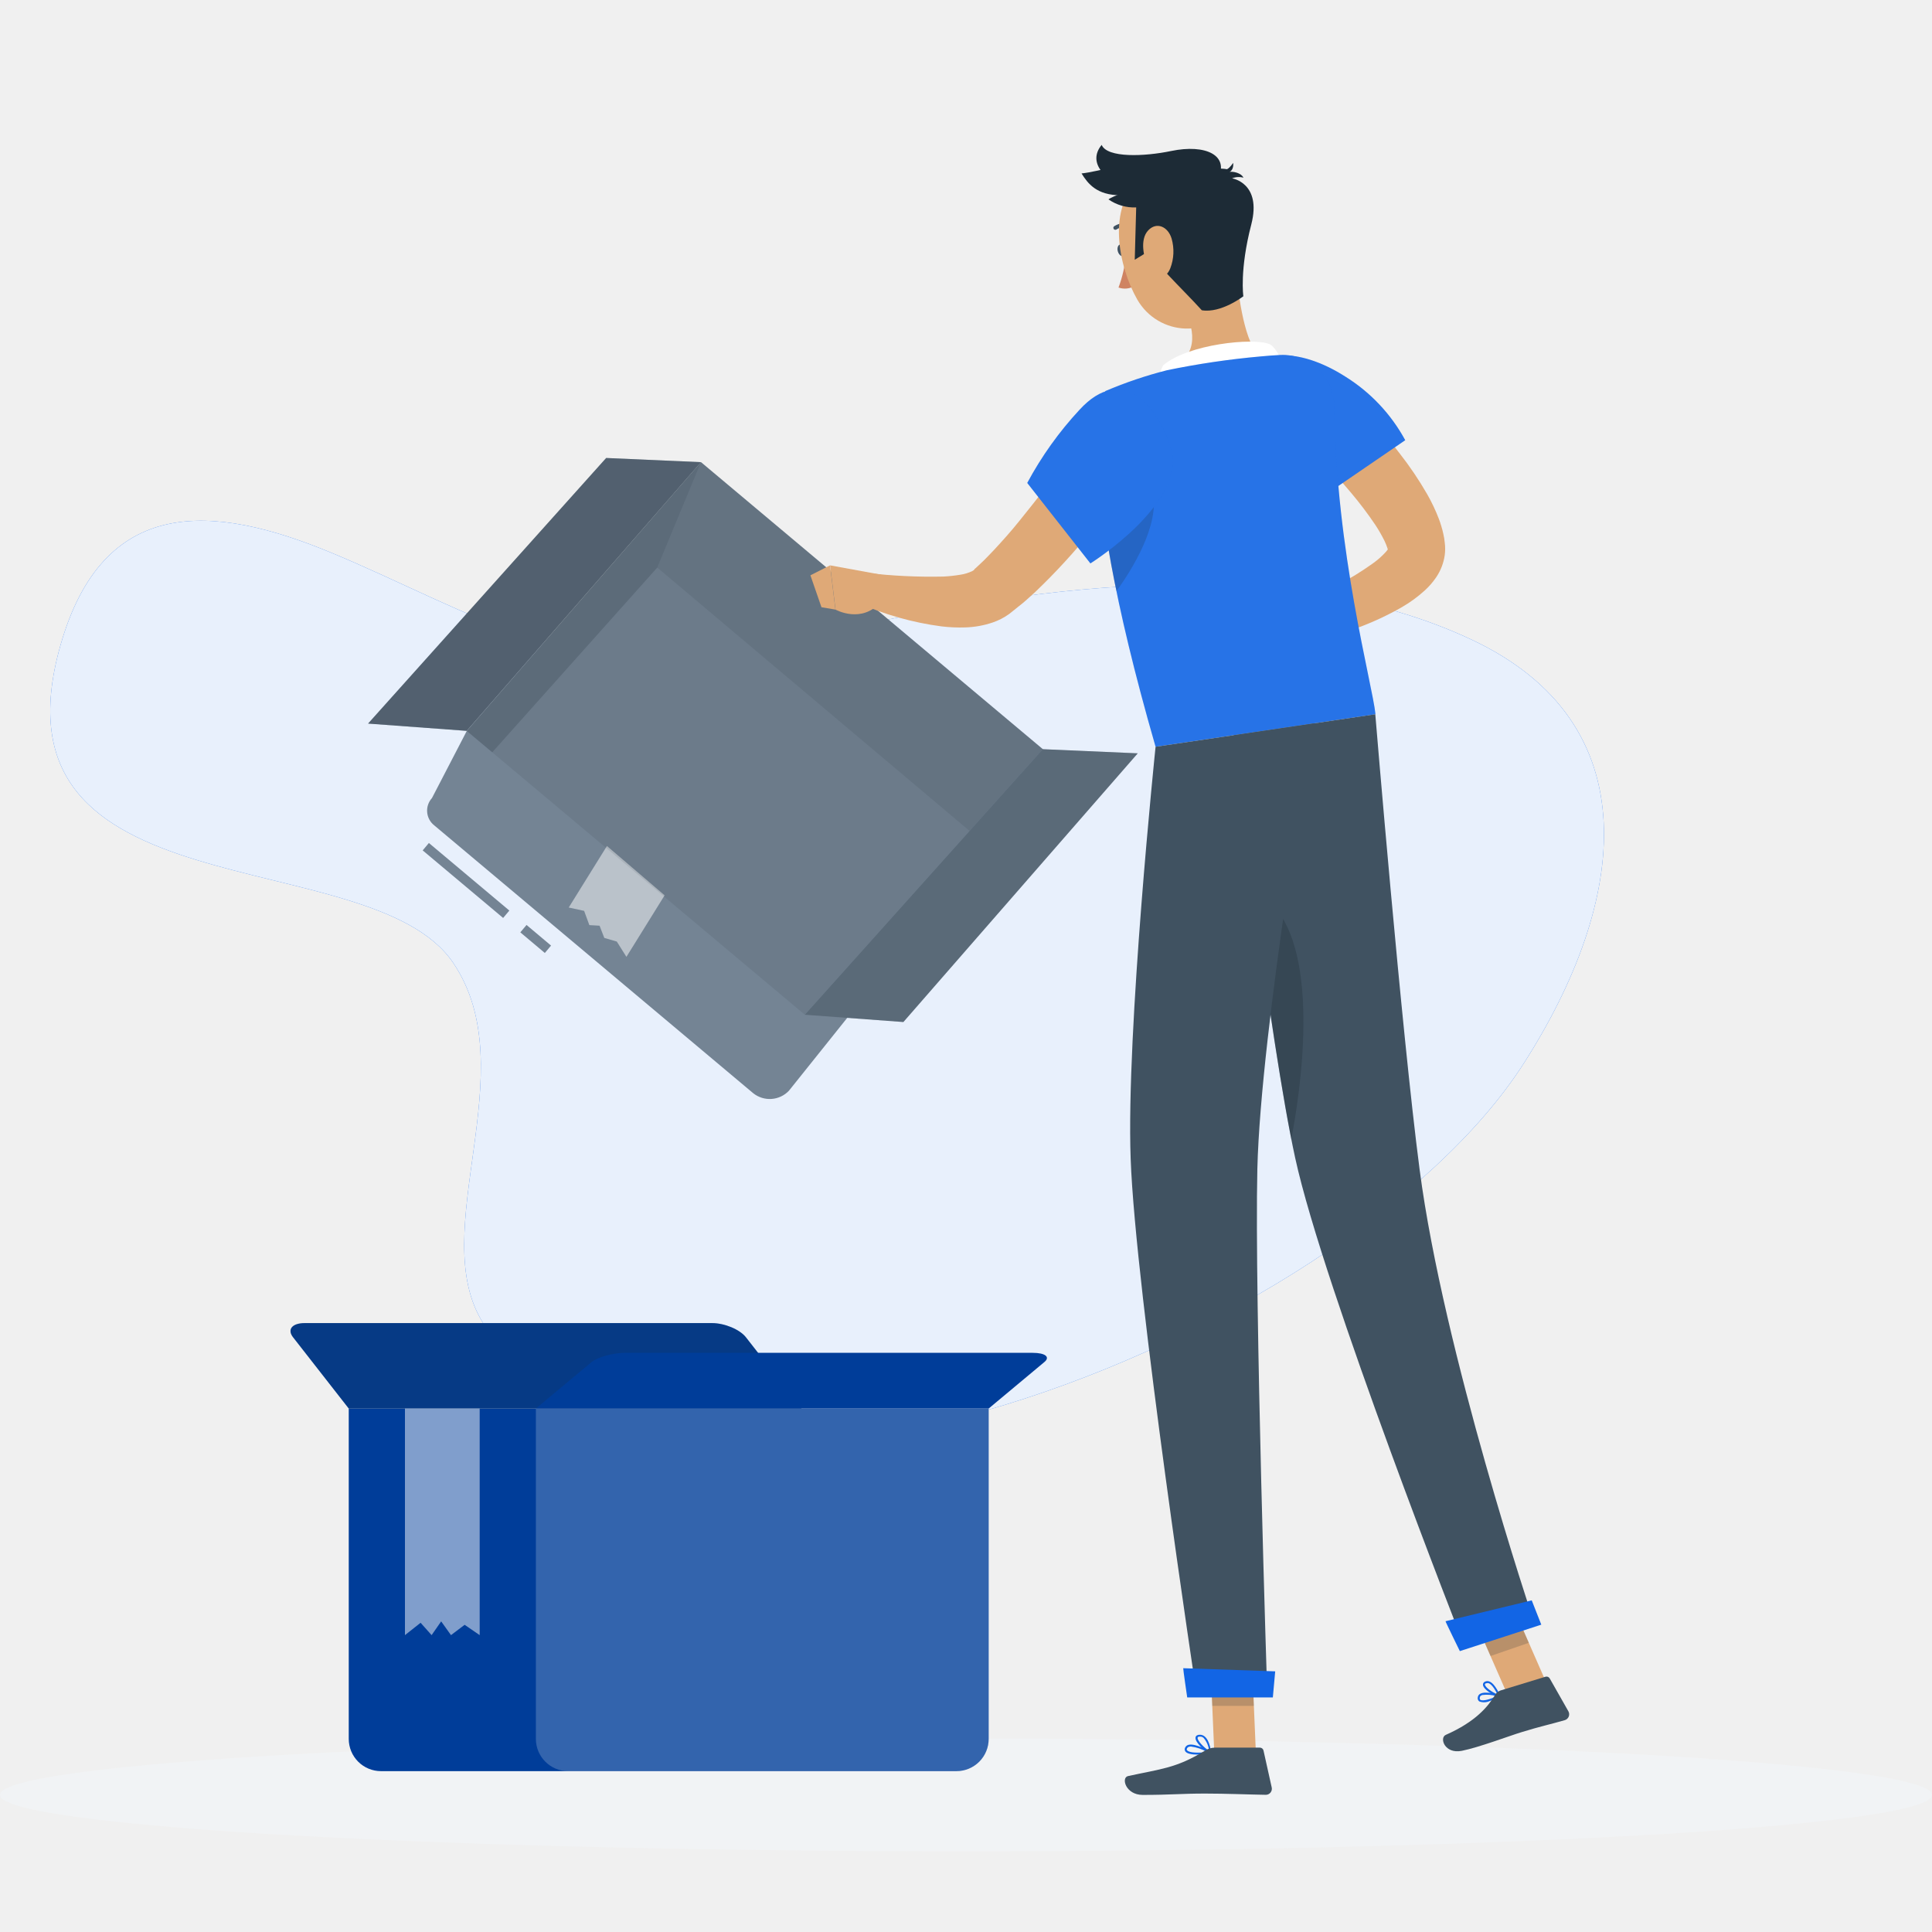
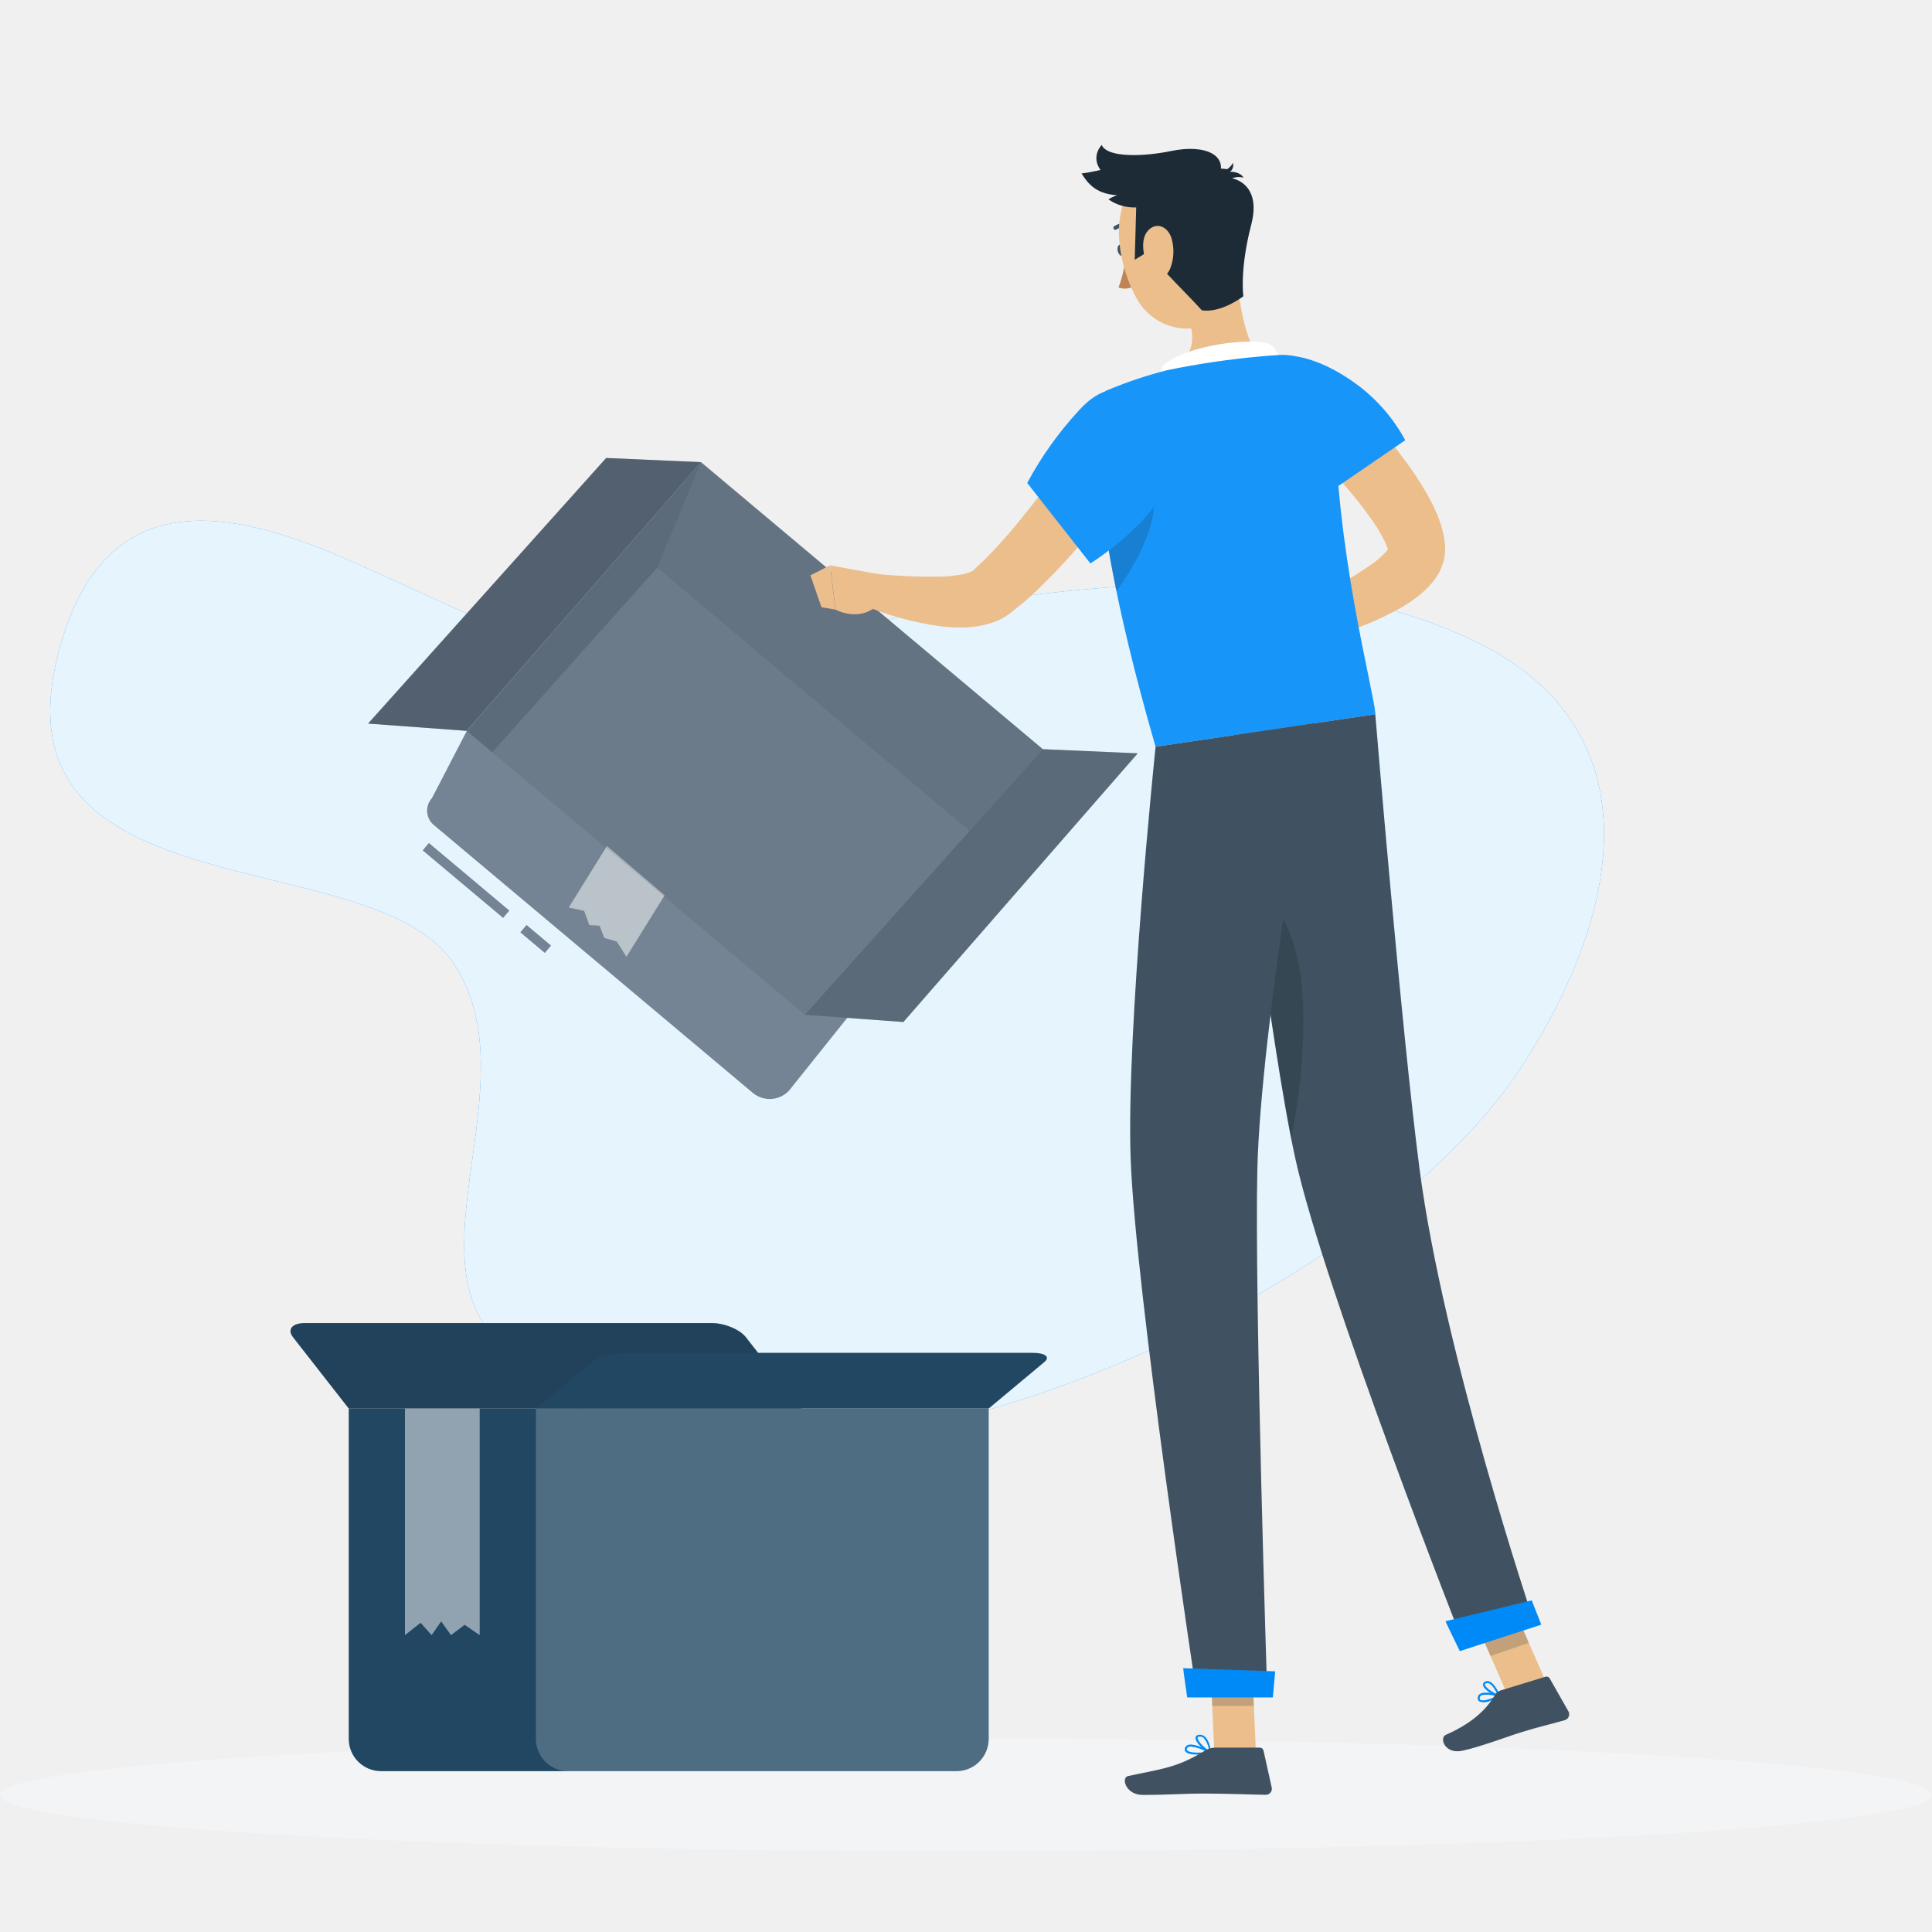
<svg xmlns="http://www.w3.org/2000/svg" width="200" height="200" viewBox="0 0 200 200" fill="none">
-   <path d="M84.073 65.874C84.971 65.685 85.862 65.486 86.745 65.276C108.52 60.258 133.421 57.349 152.303 66.199C170.813 74.869 168.539 93.245 157.713 110.121C139.182 139.003 69.003 166.411 50.065 137.043C43.943 127.554 54.495 110.843 46.903 99.656C38.259 86.917 -1.743 94.973 6.251 66.828C10.681 51.222 22.049 52.14 34.262 57.204C41.271 60.108 47.965 63.724 55.217 66.178C64.021 69.165 74.295 67.968 84.073 65.874Z" fill="#1265E5" />
+   <path d="M84.073 65.874C84.971 65.685 85.862 65.486 86.745 65.276C108.52 60.258 133.421 57.349 152.303 66.199C170.813 74.869 168.539 93.245 157.713 110.121C139.182 139.003 69.003 166.411 50.065 137.043C43.943 127.554 54.495 110.843 46.903 99.656C38.259 86.917 -1.743 94.973 6.251 66.828C10.681 51.222 22.049 52.14 34.262 57.204C41.271 60.108 47.965 63.724 55.217 66.178C64.021 69.165 74.295 67.968 84.073 65.874Z" fill="#008AF8" />
  <path opacity="0.9" d="M84.073 65.874C84.971 65.685 85.862 65.486 86.745 65.276C108.52 60.258 133.421 57.349 152.303 66.199C170.813 74.869 168.539 93.245 157.713 110.121C139.182 139.003 69.003 166.411 50.065 137.043C43.943 127.554 54.495 110.843 46.903 99.656C38.259 86.917 -1.743 94.973 6.251 66.828C10.681 51.222 22.049 52.14 34.262 57.204C41.271 60.108 47.965 63.724 55.217 66.178C64.021 69.165 74.295 67.968 84.073 65.874Z" fill="white" />
-   <path d="M100 191.647C155.228 191.647 200 189.033 200 185.808C200 182.584 155.228 179.97 100 179.97C44.772 179.97 0 182.584 0 185.808C0 189.033 44.772 191.647 100 191.647Z" fill="#F1F3F5" />
-   <path d="M36.102 145.811H102.346V180.011C102.346 180.449 102.26 180.883 102.092 181.288C101.925 181.693 101.679 182.061 101.369 182.371C101.059 182.681 100.691 182.926 100.286 183.094C99.882 183.262 99.448 183.348 99.009 183.348H39.44C39.001 183.348 38.567 183.262 38.163 183.094C37.758 182.926 37.39 182.681 37.08 182.371C36.77 182.061 36.524 181.693 36.356 181.288C36.189 180.883 36.102 180.449 36.102 180.011V145.811Z" fill="#003D99" />
-   <path d="M36.103 145.811H82.98L77.214 138.431C76.579 137.621 75.011 136.966 73.707 136.966H31.549C30.249 136.966 29.702 137.621 30.337 138.431L36.103 145.811Z" fill="#003D99" />
+   <path d="M100 191.647C155.228 191.647 200 189.033 200 185.808C200 182.584 155.228 179.97 100 179.97C44.772 179.97 0 182.584 0 185.808C0 189.033 44.772 191.647 100 191.647Z" fill="#F2F4F6" />
+   <path d="M36.102 145.811H102.346V180.011C102.346 180.449 102.26 180.883 102.092 181.288C101.925 181.693 101.679 182.061 101.369 182.371C101.059 182.681 100.691 182.926 100.286 183.094C99.882 183.262 99.448 183.348 99.009 183.348H39.44C39.001 183.348 38.567 183.262 38.163 183.094C37.758 182.926 37.39 182.681 37.08 182.371C36.77 182.061 36.524 181.693 36.356 181.288C36.189 180.883 36.102 180.449 36.102 180.011V145.811Z" fill="#224763" />
+   <path d="M36.103 145.811H82.98L77.214 138.431C76.579 137.621 75.011 136.966 73.707 136.966H31.549C30.249 136.966 29.702 137.621 30.337 138.431L36.103 145.811Z" fill="#224763" />
  <path opacity="0.2" d="M36.103 145.811H82.98L77.214 138.431C76.579 137.621 75.011 136.966 73.707 136.966H31.549C30.249 136.966 29.702 137.621 30.337 138.431L36.103 145.811Z" fill="#1D2B36" />
-   <path d="M102.346 145.811H55.474L61.24 140.999C61.875 140.483 63.443 140.045 64.748 140.045H106.9C108.205 140.045 108.747 140.473 108.112 140.999L102.346 145.811Z" fill="#003D99" />
+   <path d="M102.346 145.811H55.474L61.24 140.999C61.875 140.483 63.443 140.045 64.748 140.045H106.9C108.205 140.045 108.747 140.473 108.112 140.999L102.346 145.811Z" fill="#224763" />
  <path opacity="0.2" d="M55.474 145.811H102.346V180.011C102.346 180.449 102.26 180.883 102.092 181.288C101.925 181.693 101.679 182.061 101.369 182.371C101.059 182.681 100.691 182.926 100.286 183.094C99.882 183.262 99.448 183.348 99.009 183.348H58.811C58.373 183.348 57.939 183.262 57.534 183.094C57.13 182.926 56.762 182.681 56.452 182.371C56.142 182.061 55.896 181.693 55.728 181.288C55.561 180.883 55.474 180.449 55.474 180.011V145.811Z" fill="white" />
  <path opacity="0.5" d="M41.92 145.811V169.268L43.54 167.989L44.68 169.268L45.67 167.844L46.686 169.268L48.099 168.2L49.657 169.268V145.811H41.92Z" fill="white" />
  <path d="M52.406 94.643L44.077 87.649" stroke="#748494" stroke-miterlimit="10" />
  <path d="M56.723 98.269L54.185 96.134" stroke="#748494" stroke-miterlimit="10" />
  <path d="M81.675 112.906L109.154 78.562L72.567 47.843L48.326 75.658L44.716 82.616C44.536 82.813 44.4 83.046 44.315 83.298C44.229 83.551 44.197 83.819 44.22 84.084C44.242 84.35 44.32 84.608 44.447 84.843C44.574 85.077 44.748 85.283 44.958 85.447L77.966 113.164C78.503 113.596 79.183 113.81 79.871 113.762C80.559 113.715 81.203 113.409 81.675 112.906Z" fill="#748494" />
  <path opacity="0.5" d="M62.83 87.577L58.874 93.947L60.468 94.292L61.009 95.767L62.067 95.829L62.556 97.093L63.851 97.469L64.847 99.053L68.802 92.683L62.83 87.577Z" fill="white" />
  <path opacity="0.1" d="M107.958 77.556L83.315 105.046L48.311 75.658L72.567 47.843L107.958 77.556Z" fill="#1D2B36" />
  <path d="M107.958 77.556L83.315 105.046L93.517 105.799L117.778 77.984L107.958 77.556Z" fill="#748494" />
  <path opacity="0.3" d="M107.958 77.556L83.315 105.046L93.517 105.799L117.778 77.984L107.958 77.556Z" fill="#1D2B36" />
  <path d="M62.752 47.41L38.104 74.905L48.311 75.658L72.567 47.843L62.752 47.41Z" fill="#748494" />
  <path opacity="0.4" d="M62.752 47.41L38.104 74.905L48.311 75.658L72.567 47.843L62.752 47.41Z" fill="#1D2B36" />
  <path opacity="0.1" d="M100.372 86.02L107.959 77.556L72.567 47.843L68.039 58.757L100.372 86.02Z" fill="#1D2B36" />
  <path opacity="0.2" d="M48.311 75.658L72.567 47.843L68.039 58.757L50.957 77.881L48.311 75.658Z" fill="#1D2B36" />
  <path d="M116.504 25.8C116.602 26.13 116.504 26.455 116.288 26.517C116.071 26.579 115.818 26.362 115.72 26.032C115.622 25.702 115.72 25.377 115.937 25.31C116.153 25.243 116.411 25.47 116.504 25.8Z" fill="#405261" />
-   <path d="M116.54 26.45C116.443 27.585 116.189 28.701 115.787 29.766C116.063 29.862 116.356 29.896 116.646 29.867C116.937 29.837 117.217 29.745 117.468 29.596L116.54 26.45Z" fill="#CF8362" />
+   <path d="M116.54 26.45C116.443 27.585 116.189 28.701 115.787 29.766C116.063 29.862 116.356 29.896 116.646 29.867C116.937 29.837 117.217 29.745 117.468 29.596L116.54 26.45Z" fill="#BF8356" />
  <path d="M117.19 23.598C117.234 23.573 117.267 23.532 117.283 23.484C117.293 23.459 117.297 23.433 117.296 23.406C117.295 23.379 117.289 23.353 117.277 23.328C117.266 23.304 117.249 23.283 117.229 23.265C117.209 23.248 117.185 23.234 117.159 23.226C116.857 23.11 116.532 23.069 116.21 23.106C115.889 23.143 115.581 23.257 115.313 23.438C115.278 23.473 115.257 23.52 115.254 23.57C115.251 23.619 115.266 23.668 115.296 23.708C115.326 23.747 115.369 23.774 115.418 23.785C115.467 23.795 115.517 23.787 115.561 23.763C115.775 23.622 116.019 23.535 116.274 23.508C116.529 23.481 116.787 23.515 117.025 23.608C117.052 23.618 117.081 23.622 117.109 23.62C117.137 23.618 117.165 23.611 117.19 23.598Z" fill="#405261" />
-   <path d="M127.974 28.007C128.201 30.741 128.877 35.744 130.491 36.899C130.491 36.899 130.11 40.184 124.302 41.025C117.938 41.964 120.795 38.312 120.795 38.312C124.142 36.971 123.673 34.408 122.714 32.077L125.169 29.261C126.113 28.219 127.851 26.61 127.974 28.007Z" fill="#DFA977" />
+   <path d="M127.974 28.007C128.201 30.741 128.877 35.744 130.491 36.899C130.491 36.899 130.11 40.184 124.302 41.025C117.938 41.964 120.795 38.312 120.795 38.312C124.142 36.971 123.673 34.408 122.714 32.077L125.169 29.261C126.113 28.219 127.851 26.61 127.974 28.007Z" fill="#EBBE8B" />
  <path d="M132.57 38.235C133.086 37.765 132.054 35.888 131.42 35.625C129.759 34.929 122.966 35.625 120.413 37.817C120.202 38.18 120.074 38.585 120.039 39.004C120.004 39.422 120.063 39.843 120.212 40.236L132.57 38.235Z" fill="white" />
-   <path d="M154.201 176.096C154.033 176.173 153.852 176.215 153.668 176.22C153.483 176.226 153.3 176.194 153.128 176.127C153.06 176.074 153.01 176 152.985 175.917C152.961 175.834 152.962 175.746 152.989 175.663C153.003 175.596 153.031 175.532 153.072 175.477C153.113 175.422 153.166 175.376 153.226 175.343C153.783 175.019 155.16 175.447 155.217 175.467C155.236 175.472 155.253 175.483 155.266 175.497C155.279 175.512 155.287 175.53 155.289 175.55C155.292 175.57 155.288 175.591 155.279 175.609C155.27 175.628 155.256 175.643 155.238 175.653C154.908 175.836 154.561 175.984 154.201 176.096ZM153.448 175.467L153.329 175.519C153.294 175.538 153.263 175.564 153.239 175.596C153.215 175.628 153.199 175.665 153.19 175.704C153.154 175.89 153.226 175.947 153.247 175.962C153.494 176.138 154.335 175.885 154.918 175.591C154.443 175.442 153.941 175.4 153.448 175.467Z" fill="#1265E5" />
-   <path d="M155.217 175.658C155.2 175.663 155.182 175.663 155.165 175.658C154.65 175.555 153.572 174.91 153.515 174.425C153.507 174.349 153.526 174.272 153.568 174.208C153.61 174.144 153.674 174.097 153.747 174.075C153.818 174.043 153.896 174.026 153.974 174.026C154.052 174.026 154.129 174.043 154.201 174.075C154.799 174.322 155.263 175.478 155.279 175.524C155.289 175.539 155.294 175.557 155.294 175.576C155.294 175.594 155.289 175.612 155.279 175.627C155.272 175.637 155.262 175.645 155.252 175.65C155.241 175.655 155.229 175.658 155.217 175.658ZM153.876 174.25C153.861 174.246 153.845 174.246 153.83 174.25C153.711 174.302 153.716 174.364 153.721 174.389C153.752 174.678 154.485 175.199 155.005 175.39C154.851 175.055 154.49 174.405 154.124 174.25C154.044 174.22 153.956 174.22 153.876 174.25Z" fill="#1265E5" />
-   <path d="M123.973 181.636C123.421 181.636 122.89 181.558 122.709 181.311C122.663 181.246 122.638 181.169 122.638 181.089C122.638 181.01 122.663 180.932 122.709 180.867C122.744 180.808 122.79 180.755 122.844 180.714C122.899 180.672 122.962 180.642 123.029 180.625C123.746 180.434 125.252 181.29 125.314 181.326C125.333 181.335 125.348 181.351 125.358 181.369C125.368 181.388 125.371 181.41 125.368 181.431C125.364 181.452 125.354 181.471 125.339 181.486C125.324 181.5 125.304 181.509 125.283 181.512C124.851 181.593 124.412 181.634 123.973 181.636ZM123.292 180.8C123.226 180.798 123.159 180.806 123.096 180.826C123.013 180.844 122.941 180.894 122.895 180.965C122.823 181.094 122.848 181.156 122.895 181.192C123.096 181.471 124.184 181.476 124.958 181.362C124.444 181.069 123.878 180.878 123.292 180.8Z" fill="#1265E5" />
-   <path d="M125.272 181.517H125.231C124.715 181.285 123.683 180.352 123.761 179.867C123.761 179.753 123.864 179.609 124.142 179.583C124.243 179.572 124.345 179.582 124.442 179.612C124.539 179.642 124.628 179.692 124.705 179.758C125.257 180.207 125.37 181.368 125.375 181.414C125.378 181.432 125.376 181.45 125.368 181.467C125.361 181.483 125.349 181.497 125.334 181.507C125.315 181.517 125.293 181.521 125.272 181.517ZM124.24 179.774H124.179C123.993 179.774 123.983 179.867 123.977 179.887C123.931 180.181 124.632 180.919 125.159 181.233C125.114 180.741 124.915 180.276 124.591 179.903C124.495 179.817 124.369 179.771 124.24 179.774Z" fill="#1265E5" />
-   <path d="M130.007 181.414H125.7L125.272 171.45H129.579L130.007 181.414Z" fill="#DFA977" />
-   <path d="M160.256 174.611L156.289 175.978L152.174 166.586L156.14 165.219L160.256 174.611Z" fill="#DFA977" />
+   <path d="M154.201 176.096C154.033 176.173 153.852 176.215 153.668 176.22C153.483 176.226 153.3 176.194 153.128 176.127C153.06 176.074 153.01 176 152.985 175.917C152.961 175.834 152.962 175.746 152.989 175.663C153.003 175.596 153.031 175.532 153.072 175.477C153.113 175.422 153.166 175.376 153.226 175.343C153.783 175.019 155.16 175.447 155.217 175.467C155.236 175.472 155.253 175.483 155.266 175.497C155.279 175.512 155.287 175.53 155.289 175.55C155.292 175.57 155.288 175.591 155.279 175.609C155.27 175.628 155.256 175.643 155.238 175.653C154.908 175.836 154.561 175.984 154.201 176.096ZM153.448 175.467L153.329 175.519C153.294 175.538 153.263 175.564 153.239 175.596C153.215 175.628 153.199 175.665 153.19 175.704C153.154 175.89 153.226 175.947 153.247 175.962C153.494 176.138 154.335 175.885 154.918 175.591C154.443 175.442 153.941 175.4 153.448 175.467Z" fill="#008AF8" />
+   <path d="M155.217 175.658C155.2 175.663 155.182 175.663 155.165 175.658C154.65 175.555 153.572 174.91 153.515 174.425C153.507 174.349 153.526 174.272 153.568 174.208C153.61 174.144 153.674 174.097 153.747 174.075C153.818 174.043 153.896 174.026 153.974 174.026C154.052 174.026 154.129 174.043 154.201 174.075C154.799 174.322 155.263 175.478 155.279 175.524C155.289 175.539 155.294 175.557 155.294 175.576C155.294 175.594 155.289 175.612 155.279 175.627C155.272 175.637 155.262 175.645 155.252 175.65C155.241 175.655 155.229 175.658 155.217 175.658ZM153.876 174.25C153.861 174.246 153.845 174.246 153.83 174.25C153.711 174.302 153.716 174.364 153.721 174.389C153.752 174.678 154.485 175.199 155.005 175.39C154.851 175.055 154.49 174.405 154.124 174.25C154.044 174.22 153.956 174.22 153.876 174.25Z" fill="#008AF8" />
+   <path d="M123.973 181.636C123.421 181.636 122.89 181.558 122.709 181.311C122.663 181.246 122.638 181.169 122.638 181.089C122.638 181.01 122.663 180.932 122.709 180.867C122.744 180.808 122.79 180.755 122.844 180.714C122.899 180.672 122.962 180.642 123.029 180.625C123.746 180.434 125.252 181.29 125.314 181.326C125.333 181.335 125.348 181.351 125.358 181.369C125.368 181.388 125.371 181.41 125.368 181.431C125.364 181.452 125.354 181.471 125.339 181.486C125.324 181.5 125.304 181.509 125.283 181.512C124.851 181.593 124.412 181.634 123.973 181.636ZM123.292 180.8C123.226 180.798 123.159 180.806 123.096 180.826C123.013 180.844 122.941 180.894 122.895 180.965C122.823 181.094 122.848 181.156 122.895 181.192C123.096 181.471 124.184 181.476 124.958 181.362C124.444 181.069 123.878 180.878 123.292 180.8Z" fill="#008AF8" />
+   <path d="M125.272 181.517H125.231C124.715 181.285 123.683 180.352 123.761 179.867C123.761 179.753 123.864 179.609 124.142 179.583C124.243 179.572 124.345 179.582 124.442 179.612C124.539 179.642 124.628 179.692 124.705 179.758C125.257 180.207 125.37 181.368 125.375 181.414C125.378 181.432 125.376 181.45 125.368 181.467C125.361 181.483 125.349 181.497 125.334 181.507C125.315 181.517 125.293 181.521 125.272 181.517ZM124.24 179.774H124.179C123.993 179.774 123.983 179.867 123.977 179.887C123.931 180.181 124.632 180.919 125.159 181.233C125.114 180.741 124.915 180.276 124.591 179.903C124.495 179.817 124.369 179.771 124.24 179.774Z" fill="#008AF8" />
+   <path d="M130.007 181.414H125.7L125.272 171.45H129.579L130.007 181.414Z" fill="#EBBE8B" />
+   <path d="M160.256 174.611L156.289 175.978L152.174 166.586L156.14 165.219L160.256 174.611Z" fill="#EBBE8B" />
  <path d="M155.346 174.993L159.988 173.574C160.07 173.549 160.158 173.553 160.238 173.585C160.317 173.617 160.384 173.675 160.426 173.75L162.36 177.154C162.407 177.237 162.434 177.33 162.439 177.425C162.445 177.52 162.429 177.615 162.393 177.704C162.357 177.792 162.301 177.871 162.23 177.934C162.16 177.998 162.075 178.045 161.984 178.072C160.359 178.541 159.549 178.686 157.517 179.31C156.264 179.691 153.107 180.888 151.328 181.244C149.549 181.6 148.976 179.898 149.667 179.593C152.762 178.227 154.031 176.674 154.768 175.467C154.897 175.244 155.102 175.076 155.346 174.993Z" fill="#405261" />
  <path d="M125.731 180.914H130.43C130.515 180.915 130.597 180.944 130.663 180.998C130.73 181.051 130.776 181.125 130.796 181.208L131.647 185.035C131.668 185.127 131.668 185.223 131.646 185.315C131.625 185.407 131.583 185.493 131.523 185.567C131.463 185.64 131.388 185.699 131.302 185.739C131.216 185.779 131.122 185.799 131.028 185.798C129.331 185.772 126.902 185.669 124.751 185.669C122.26 185.669 121.213 185.808 118.289 185.808C116.525 185.808 116.035 184.024 116.772 183.859C120.14 183.121 121.785 183.044 124.694 181.249C125.003 181.045 125.361 180.929 125.731 180.914Z" fill="#405261" />
-   <path d="M138.238 39.643C139.492 40.793 140.575 41.943 141.699 43.145C142.824 44.346 143.865 45.59 144.876 46.915C145.932 48.262 146.89 49.682 147.744 51.165C148.21 51.982 148.614 52.834 148.951 53.713C149.038 53.955 149.126 54.187 149.198 54.45C149.283 54.716 149.353 54.986 149.41 55.26L149.497 55.688L149.559 56.163C149.617 56.597 149.617 57.038 149.559 57.472C149.441 58.293 149.138 59.076 148.672 59.763C148.333 60.264 147.934 60.722 147.486 61.129C146.765 61.783 145.977 62.359 145.134 62.847C143.65 63.696 142.097 64.418 140.492 65.008C137.448 66.138 134.31 67.001 131.116 67.587L130.213 64.492C133.014 63.28 135.85 61.97 138.465 60.572C139.738 59.904 140.963 59.15 142.132 58.313C142.619 57.967 143.067 57.57 143.468 57.127C143.59 56.996 143.693 56.849 143.772 56.689C143.814 56.601 143.772 56.611 143.721 56.797C143.685 57.142 143.69 56.874 143.607 56.689C143.582 56.601 143.535 56.482 143.489 56.369C143.442 56.255 143.386 56.126 143.329 56.003C143.05 55.44 142.738 54.894 142.395 54.368C141.599 53.185 140.738 52.047 139.817 50.959C138.868 49.834 137.867 48.715 136.841 47.616C135.814 46.518 134.736 45.409 133.746 44.388L138.238 39.643Z" fill="#DFA977" />
-   <path d="M131.394 64.002L127.335 65.23L129.944 69.521C129.944 69.521 132.343 68.53 132.874 66.493L131.394 64.002Z" fill="#DFA977" />
-   <path d="M125.695 66.751L127.294 70.289L129.919 69.526L127.31 65.23L125.695 66.751Z" fill="#DFA977" />
-   <path d="M128.727 40.808C128.341 44.934 137.067 51.319 137.067 51.319L145.469 45.569C144.01 42.878 141.877 40.612 139.28 38.993C134.463 35.909 129.212 35.682 128.727 40.808Z" fill="#1265E5" />
+   <path d="M138.238 39.643C139.492 40.793 140.575 41.943 141.699 43.145C142.824 44.346 143.865 45.59 144.876 46.915C145.932 48.262 146.89 49.682 147.744 51.165C148.21 51.982 148.614 52.834 148.951 53.713C149.038 53.955 149.126 54.187 149.198 54.45C149.283 54.716 149.353 54.986 149.41 55.26L149.497 55.688L149.559 56.163C149.617 56.597 149.617 57.038 149.559 57.472C149.441 58.293 149.138 59.076 148.672 59.763C148.333 60.264 147.934 60.722 147.486 61.129C146.765 61.783 145.977 62.359 145.134 62.847C143.65 63.696 142.097 64.418 140.492 65.008C137.448 66.138 134.31 67.001 131.116 67.587L130.213 64.492C133.014 63.28 135.85 61.97 138.465 60.572C139.738 59.904 140.963 59.15 142.132 58.313C142.619 57.967 143.067 57.57 143.468 57.127C143.59 56.996 143.693 56.849 143.772 56.689C143.814 56.601 143.772 56.611 143.721 56.797C143.685 57.142 143.69 56.874 143.607 56.689C143.582 56.601 143.535 56.482 143.489 56.369C143.442 56.255 143.386 56.126 143.329 56.003C143.05 55.44 142.738 54.894 142.395 54.368C141.599 53.185 140.738 52.047 139.817 50.959C138.868 49.834 137.867 48.715 136.841 47.616C135.814 46.518 134.736 45.409 133.746 44.388L138.238 39.643Z" fill="#EBBE8B" />
+   <path d="M131.394 64.002L127.335 65.23L129.944 69.521C129.944 69.521 132.343 68.53 132.874 66.493L131.394 64.002Z" fill="#EBBE8B" />
+   <path d="M125.695 66.751L127.294 70.289L129.919 69.526L127.31 65.23L125.695 66.751Z" fill="#EBBE8B" />
+   <path d="M128.727 40.808C128.341 44.934 137.067 51.319 137.067 51.319L145.469 45.569C144.01 42.878 141.877 40.612 139.28 38.993C134.463 35.909 129.212 35.682 128.727 40.808Z" fill="#008AF8" />
  <g opacity="0.3">
    <path opacity="0.3" d="M128.727 40.808C128.341 44.934 137.067 51.319 137.067 51.319L145.469 45.569C144.01 42.878 141.877 40.612 139.28 38.993C134.463 35.909 129.212 35.682 128.727 40.808Z" fill="white" />
  </g>
-   <path d="M114.442 40.478C114.442 40.478 110.671 46.265 119.625 77.303L142.39 73.941C142.071 70.794 138.264 57.07 138.135 42.067C138.13 41.342 137.978 40.626 137.689 39.962C137.399 39.298 136.978 38.699 136.451 38.203C135.923 37.706 135.301 37.321 134.621 37.071C133.94 36.821 133.217 36.712 132.493 36.749C131.833 36.785 131.152 36.832 130.477 36.899C127.227 37.189 123.996 37.666 120.801 38.328C118.629 38.88 116.503 39.599 114.442 40.478Z" fill="#1265E5" />
+   <path d="M114.442 40.478C114.442 40.478 110.671 46.265 119.625 77.303L142.39 73.941C142.071 70.794 138.264 57.07 138.135 42.067C138.13 41.342 137.978 40.626 137.689 39.962C137.399 39.298 136.978 38.699 136.451 38.203C135.923 37.706 135.301 37.321 134.621 37.071C133.94 36.821 133.217 36.712 132.493 36.749C131.833 36.785 131.152 36.832 130.477 36.899C127.227 37.189 123.996 37.666 120.801 38.328C118.629 38.88 116.503 39.599 114.442 40.478Z" fill="#008AF8" />
  <g opacity="0.3">
    <path opacity="0.3" d="M114.442 40.478C114.442 40.478 110.671 46.265 119.625 77.303L142.39 73.941C142.071 70.794 138.264 57.07 138.135 42.067C138.13 41.342 137.978 40.626 137.689 39.962C137.399 39.298 136.978 38.699 136.451 38.203C135.923 37.706 135.301 37.321 134.621 37.071C133.94 36.821 133.217 36.712 132.493 36.749C131.833 36.785 131.152 36.832 130.477 36.899C127.227 37.189 123.996 37.666 120.801 38.328C118.629 38.88 116.503 39.599 114.442 40.478Z" fill="white" />
  </g>
  <path opacity="0.2" d="M113.884 50.453L113.962 50.365L119.315 50.84C120.13 54.295 117.149 59.01 115.576 61.196C114.819 57.648 114.254 54.062 113.884 50.453Z" fill="#1D2B36" />
  <path opacity="0.2" d="M125.272 171.455L125.494 176.592H129.801L129.579 171.455H125.272Z" fill="#1D2B36" />
  <path opacity="0.2" d="M156.14 165.219L152.174 166.586L154.299 171.429L158.265 170.062L156.14 165.219Z" fill="#1D2B36" />
-   <path d="M127.413 21.839C128.362 26.001 129.125 28.389 127.676 31.122C125.499 35.192 119.898 34.8 117.727 31.004C115.772 27.584 114.544 21.354 118.072 18.548C118.845 17.928 119.764 17.514 120.741 17.348C121.719 17.181 122.722 17.267 123.658 17.596C124.593 17.925 125.428 18.488 126.085 19.23C126.742 19.973 127.199 20.871 127.413 21.839Z" fill="#DFA977" />
+   <path d="M127.413 21.839C128.362 26.001 129.125 28.389 127.676 31.122C125.499 35.192 119.898 34.8 117.727 31.004C115.772 27.584 114.544 21.354 118.072 18.548C118.845 17.928 119.764 17.514 120.741 17.348C121.719 17.181 122.722 17.267 123.658 17.596C124.593 17.925 125.428 18.488 126.085 19.23C126.742 19.973 127.199 20.871 127.413 21.839Z" fill="#EBBE8B" />
  <path d="M119.052 25.919L117.469 26.888L117.618 21.473C116.597 21.517 115.59 21.225 114.751 20.642C115.323 20.096 124.235 16.975 127.015 17.517C127.304 17.398 127.655 16.862 127.655 16.862C127.655 16.862 127.763 17.538 127.294 17.795C127.634 17.728 128.485 17.893 128.722 18.394C128.332 18.287 127.917 18.311 127.541 18.461C127.541 18.461 130.636 18.93 129.537 23.221C128.305 27.951 128.712 30.669 128.712 30.669C128.712 30.669 126.412 32.448 124.411 32.118C122.275 29.766 119.191 26.94 119.052 25.919Z" fill="#1D2B36" />
  <path d="M116.02 20.214C113.508 20.214 112.605 18.987 111.961 17.955C113.766 17.765 117.526 16.604 120.316 16.408C123.106 16.212 126.165 16.733 125.241 17.955C124.318 19.178 116.02 20.214 116.02 20.214Z" fill="#1D2B36" />
  <path d="M116.572 19.095C114.509 18.806 112.497 16.862 114.044 15C114.617 16.367 118.48 16.207 121.224 15.634C124.834 14.881 127.335 16.099 126.056 18.559C125.355 19.905 116.572 19.095 116.572 19.095Z" fill="#1D2B36" />
-   <path d="M121.281 24.686C121.576 25.704 121.529 26.791 121.146 27.78C120.631 29.075 119.486 28.812 118.887 27.693C118.372 26.661 117.98 24.789 118.856 23.855C119.733 22.922 120.909 23.463 121.281 24.686Z" fill="#DFA977" />
+   <path d="M121.281 24.686C121.576 25.704 121.529 26.791 121.146 27.78C120.631 29.075 119.486 28.812 118.887 27.693C118.372 26.661 117.98 24.789 118.856 23.855C119.733 22.922 120.909 23.463 121.281 24.686Z" fill="#EBBE8B" />
  <path d="M127.702 76.112C127.702 76.112 131.394 107.547 134.076 119.864C137.011 133.356 151.488 170.139 151.488 170.139L158.709 167.643C158.709 167.643 149.425 139.947 146.96 121.086C145.067 106.603 142.37 73.941 142.37 73.941L127.702 76.112Z" fill="#405261" />
-   <path d="M149.641 167.829C149.605 167.829 151.122 170.923 151.122 170.923L159.554 168.185L158.564 165.668L149.641 167.829Z" fill="#1265E5" />
+   <path d="M149.641 167.829C149.605 167.829 151.122 170.923 151.122 170.923L159.554 168.185L158.564 165.668L149.641 167.829Z" fill="#008AF8" />
  <path opacity="0.3" d="M129.739 92.24C130.894 100.977 132.374 111.323 133.674 117.929C135.587 107.805 136.036 95.02 129.739 92.24Z" fill="#1D2B36" />
  <path d="M119.624 77.303C119.624 77.303 116.561 106.836 117.046 119.956C117.53 133.603 123.905 175.596 123.905 175.596H131.193C131.193 175.596 129.852 134.398 130.161 120.998C130.517 106.387 135.995 74.885 135.995 74.885L119.624 77.303Z" fill="#405261" />
-   <path d="M122.487 172.692C122.456 172.692 122.899 175.715 122.899 175.715H131.765L132.008 173.017L122.487 172.692Z" fill="#1265E5" />
-   <path d="M118.212 47.73C117.407 49.009 116.592 50.159 115.746 51.34C114.9 52.521 114.013 53.661 113.111 54.796C111.271 57.097 109.277 59.272 107.143 61.305C106.566 61.82 106.035 62.336 105.41 62.805L104.957 63.172L104.73 63.352C104.647 63.419 104.611 63.455 104.441 63.579C103.93 63.944 103.369 64.232 102.775 64.435C101.855 64.749 100.894 64.923 99.923 64.951C99.101 64.978 98.279 64.942 97.463 64.843C94.48 64.451 91.569 63.628 88.824 62.398L89.716 59.303C92.355 59.617 95.012 59.744 97.669 59.685C98.257 59.654 98.842 59.591 99.422 59.494C99.86 59.43 100.285 59.298 100.681 59.102C100.805 59.035 100.872 58.968 100.856 58.953C100.841 58.937 100.923 58.886 100.97 58.839L101.145 58.679L101.491 58.354C101.955 57.942 102.393 57.442 102.847 56.988C103.739 56.028 104.627 55.043 105.467 53.996C106.308 52.949 107.159 51.897 107.984 50.814C108.809 49.731 109.609 48.632 110.413 47.534C111.218 46.435 112.002 45.28 112.745 44.212L118.212 47.73Z" fill="#DFA977" />
-   <path d="M121.208 46.363C122.941 52.036 112.878 58.324 112.878 58.324L106.339 49.994C107.813 47.248 109.633 44.701 111.754 42.418C116.205 37.575 119.887 42.046 121.208 46.363Z" fill="#1265E5" />
+   <path d="M122.487 172.692C122.456 172.692 122.899 175.715 122.899 175.715H131.765L132.008 173.017L122.487 172.692Z" fill="#008AF8" />
+   <path d="M118.212 47.73C117.407 49.009 116.592 50.159 115.746 51.34C114.9 52.521 114.013 53.661 113.111 54.796C111.271 57.097 109.277 59.272 107.143 61.305C106.566 61.82 106.035 62.336 105.41 62.805L104.957 63.172L104.73 63.352C104.647 63.419 104.611 63.455 104.441 63.579C103.93 63.944 103.369 64.232 102.775 64.435C101.855 64.749 100.894 64.923 99.923 64.951C99.101 64.978 98.279 64.942 97.463 64.843C94.48 64.451 91.569 63.628 88.824 62.398L89.716 59.303C92.355 59.617 95.012 59.744 97.669 59.685C98.257 59.654 98.842 59.591 99.422 59.494C99.86 59.43 100.285 59.298 100.681 59.102C100.805 59.035 100.872 58.968 100.856 58.953C100.841 58.937 100.923 58.886 100.97 58.839L101.145 58.679L101.491 58.354C101.955 57.942 102.393 57.442 102.847 56.988C103.739 56.028 104.627 55.043 105.467 53.996C106.308 52.949 107.159 51.897 107.984 50.814C108.809 49.731 109.609 48.632 110.413 47.534C111.218 46.435 112.002 45.28 112.745 44.212L118.212 47.73Z" fill="#EBBE8B" />
+   <path d="M121.208 46.363C122.941 52.036 112.878 58.324 112.878 58.324L106.339 49.994C107.813 47.248 109.633 44.701 111.754 42.418C116.205 37.575 119.887 42.046 121.208 46.363Z" fill="#008AF8" />
  <g opacity="0.3">
    <path opacity="0.3" d="M121.208 46.363C122.941 52.036 112.878 58.324 112.878 58.324L106.339 49.994C107.813 47.248 109.633 44.701 111.754 42.418C116.205 37.575 119.887 42.046 121.208 46.363Z" fill="white" />
  </g>
-   <path d="M91.232 59.494L85.935 58.525L86.492 63.105C86.492 63.105 89.247 64.652 91.243 62.233L91.232 59.494Z" fill="#DFA977" />
-   <path d="M83.893 59.556L85.038 62.862L86.482 63.105L85.925 58.525L83.893 59.556Z" fill="#DFA977" />
+   <path d="M91.232 59.494L85.935 58.525L86.492 63.105C86.492 63.105 89.247 64.652 91.243 62.233L91.232 59.494Z" fill="#EBBE8B" />
+   <path d="M83.893 59.556L85.038 62.862L86.482 63.105L85.925 58.525L83.893 59.556Z" fill="#EBBE8B" />
</svg>
